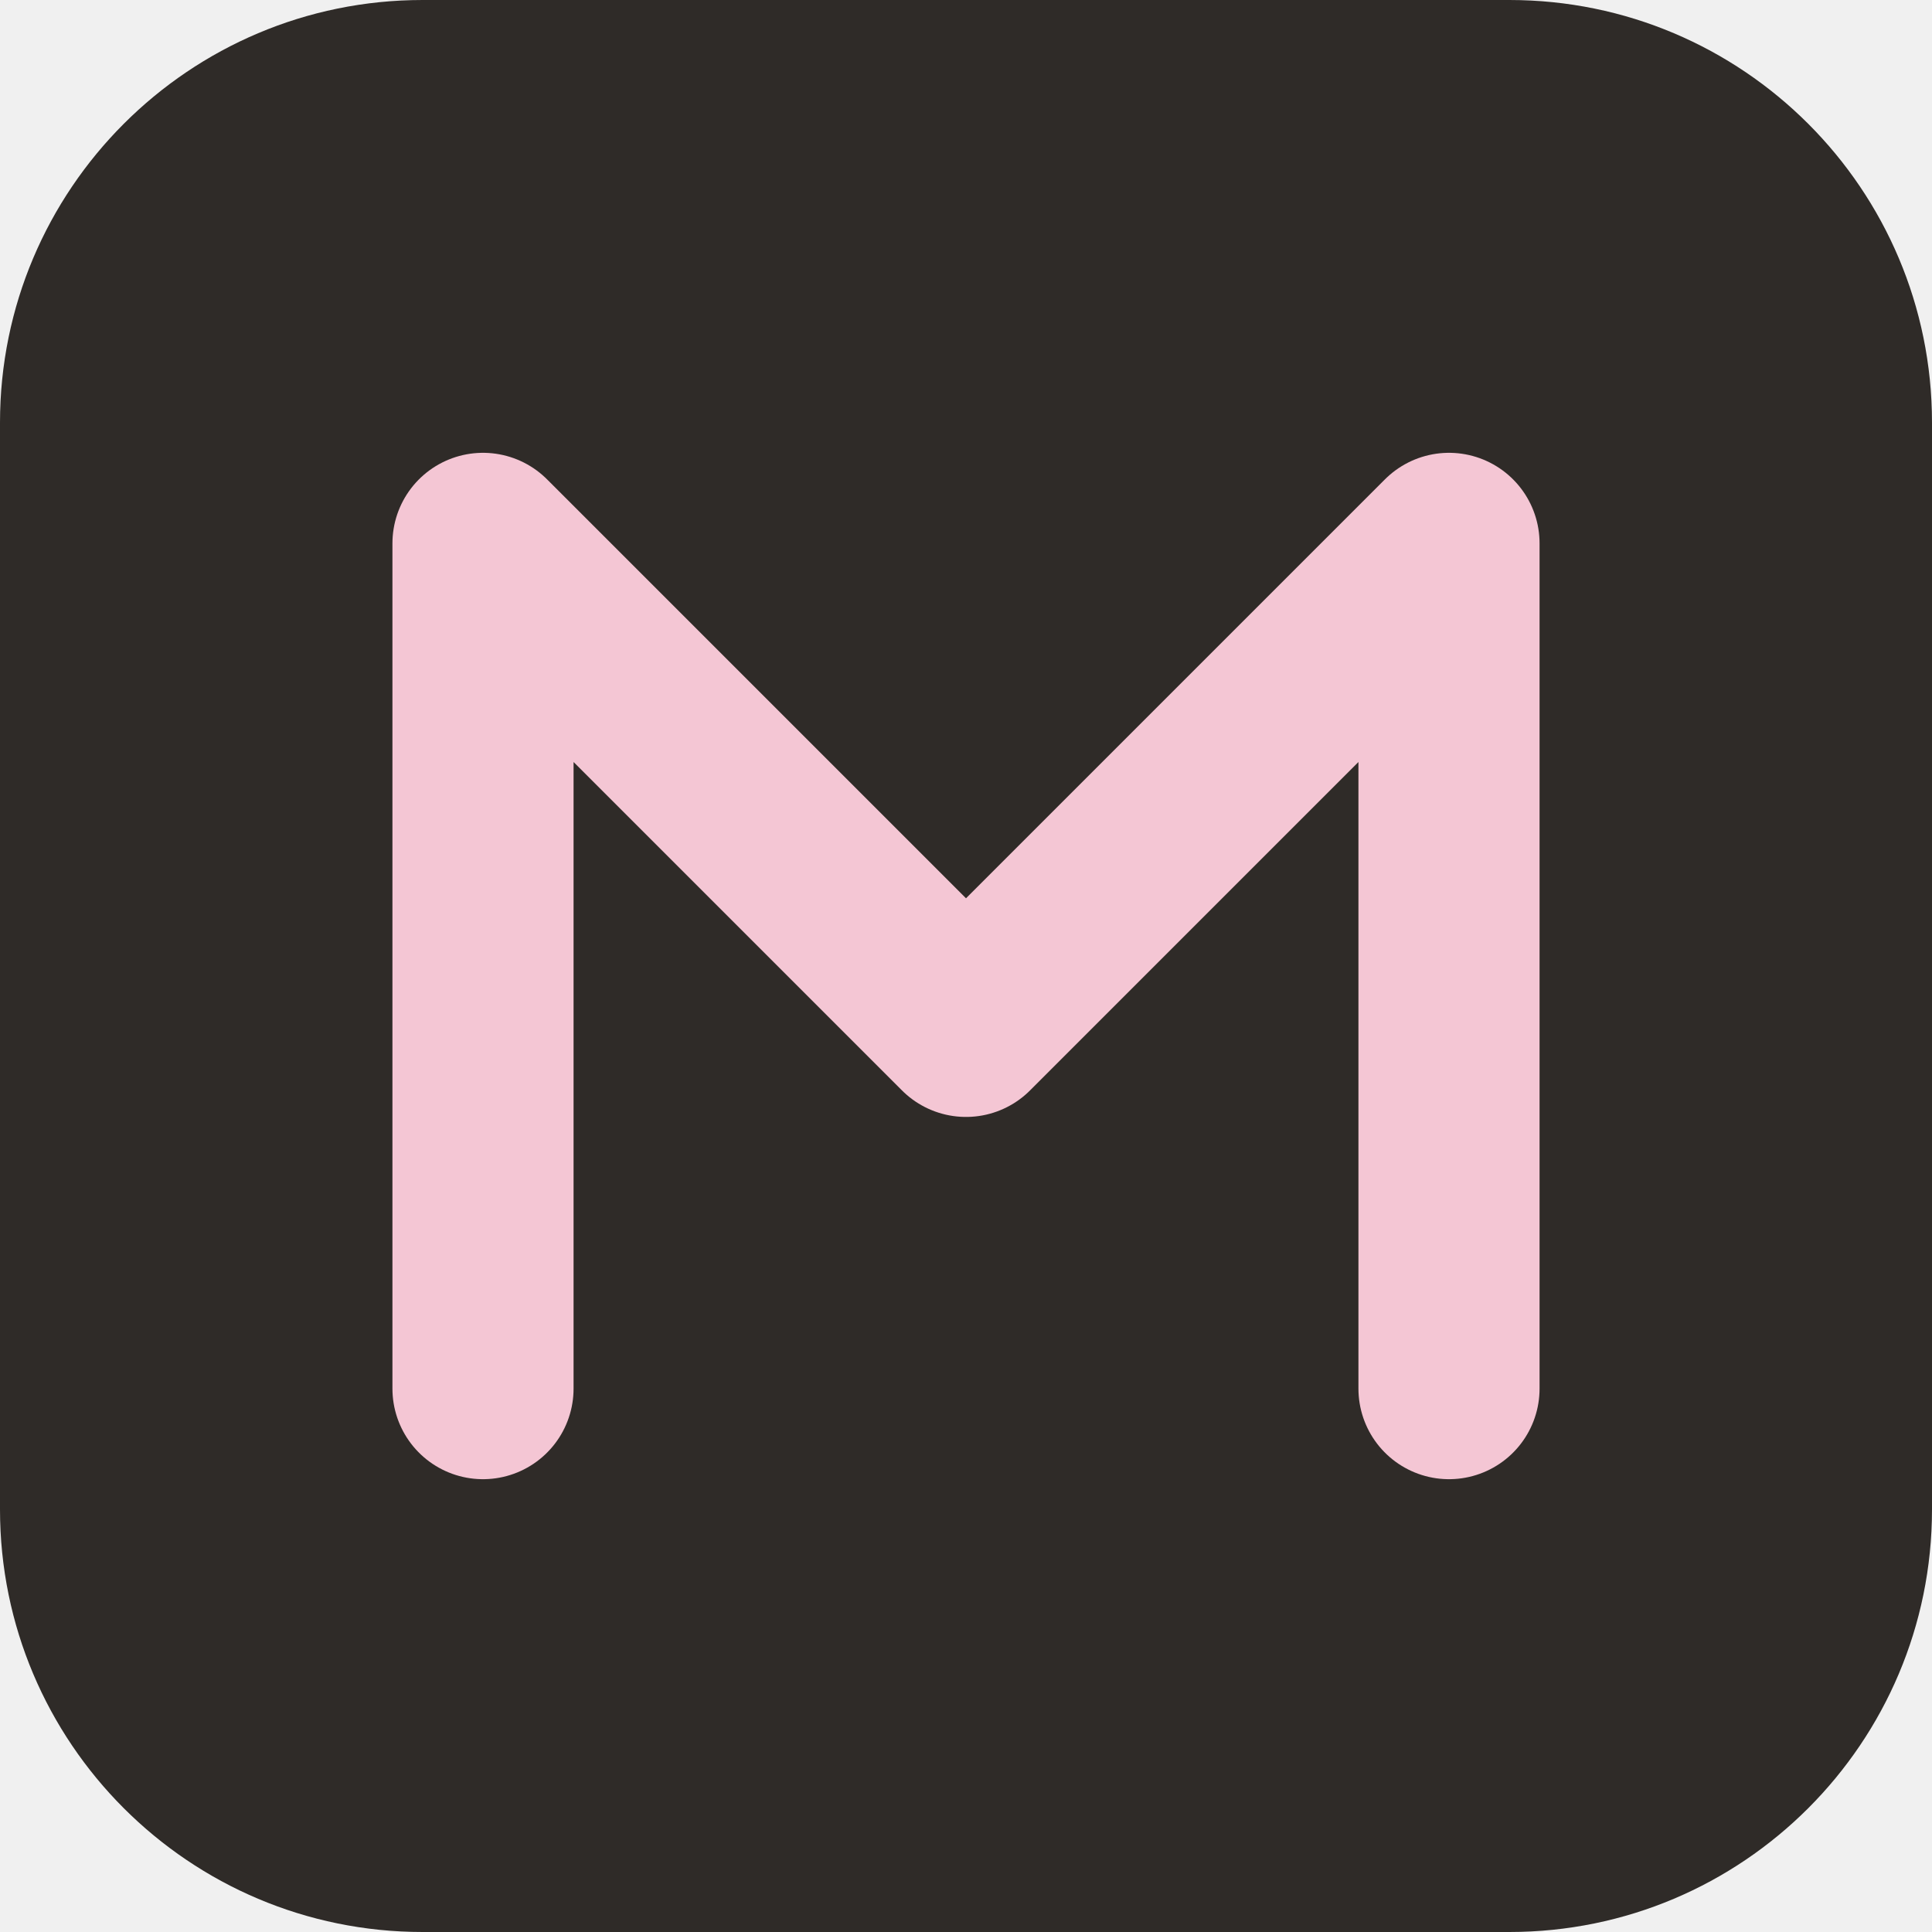
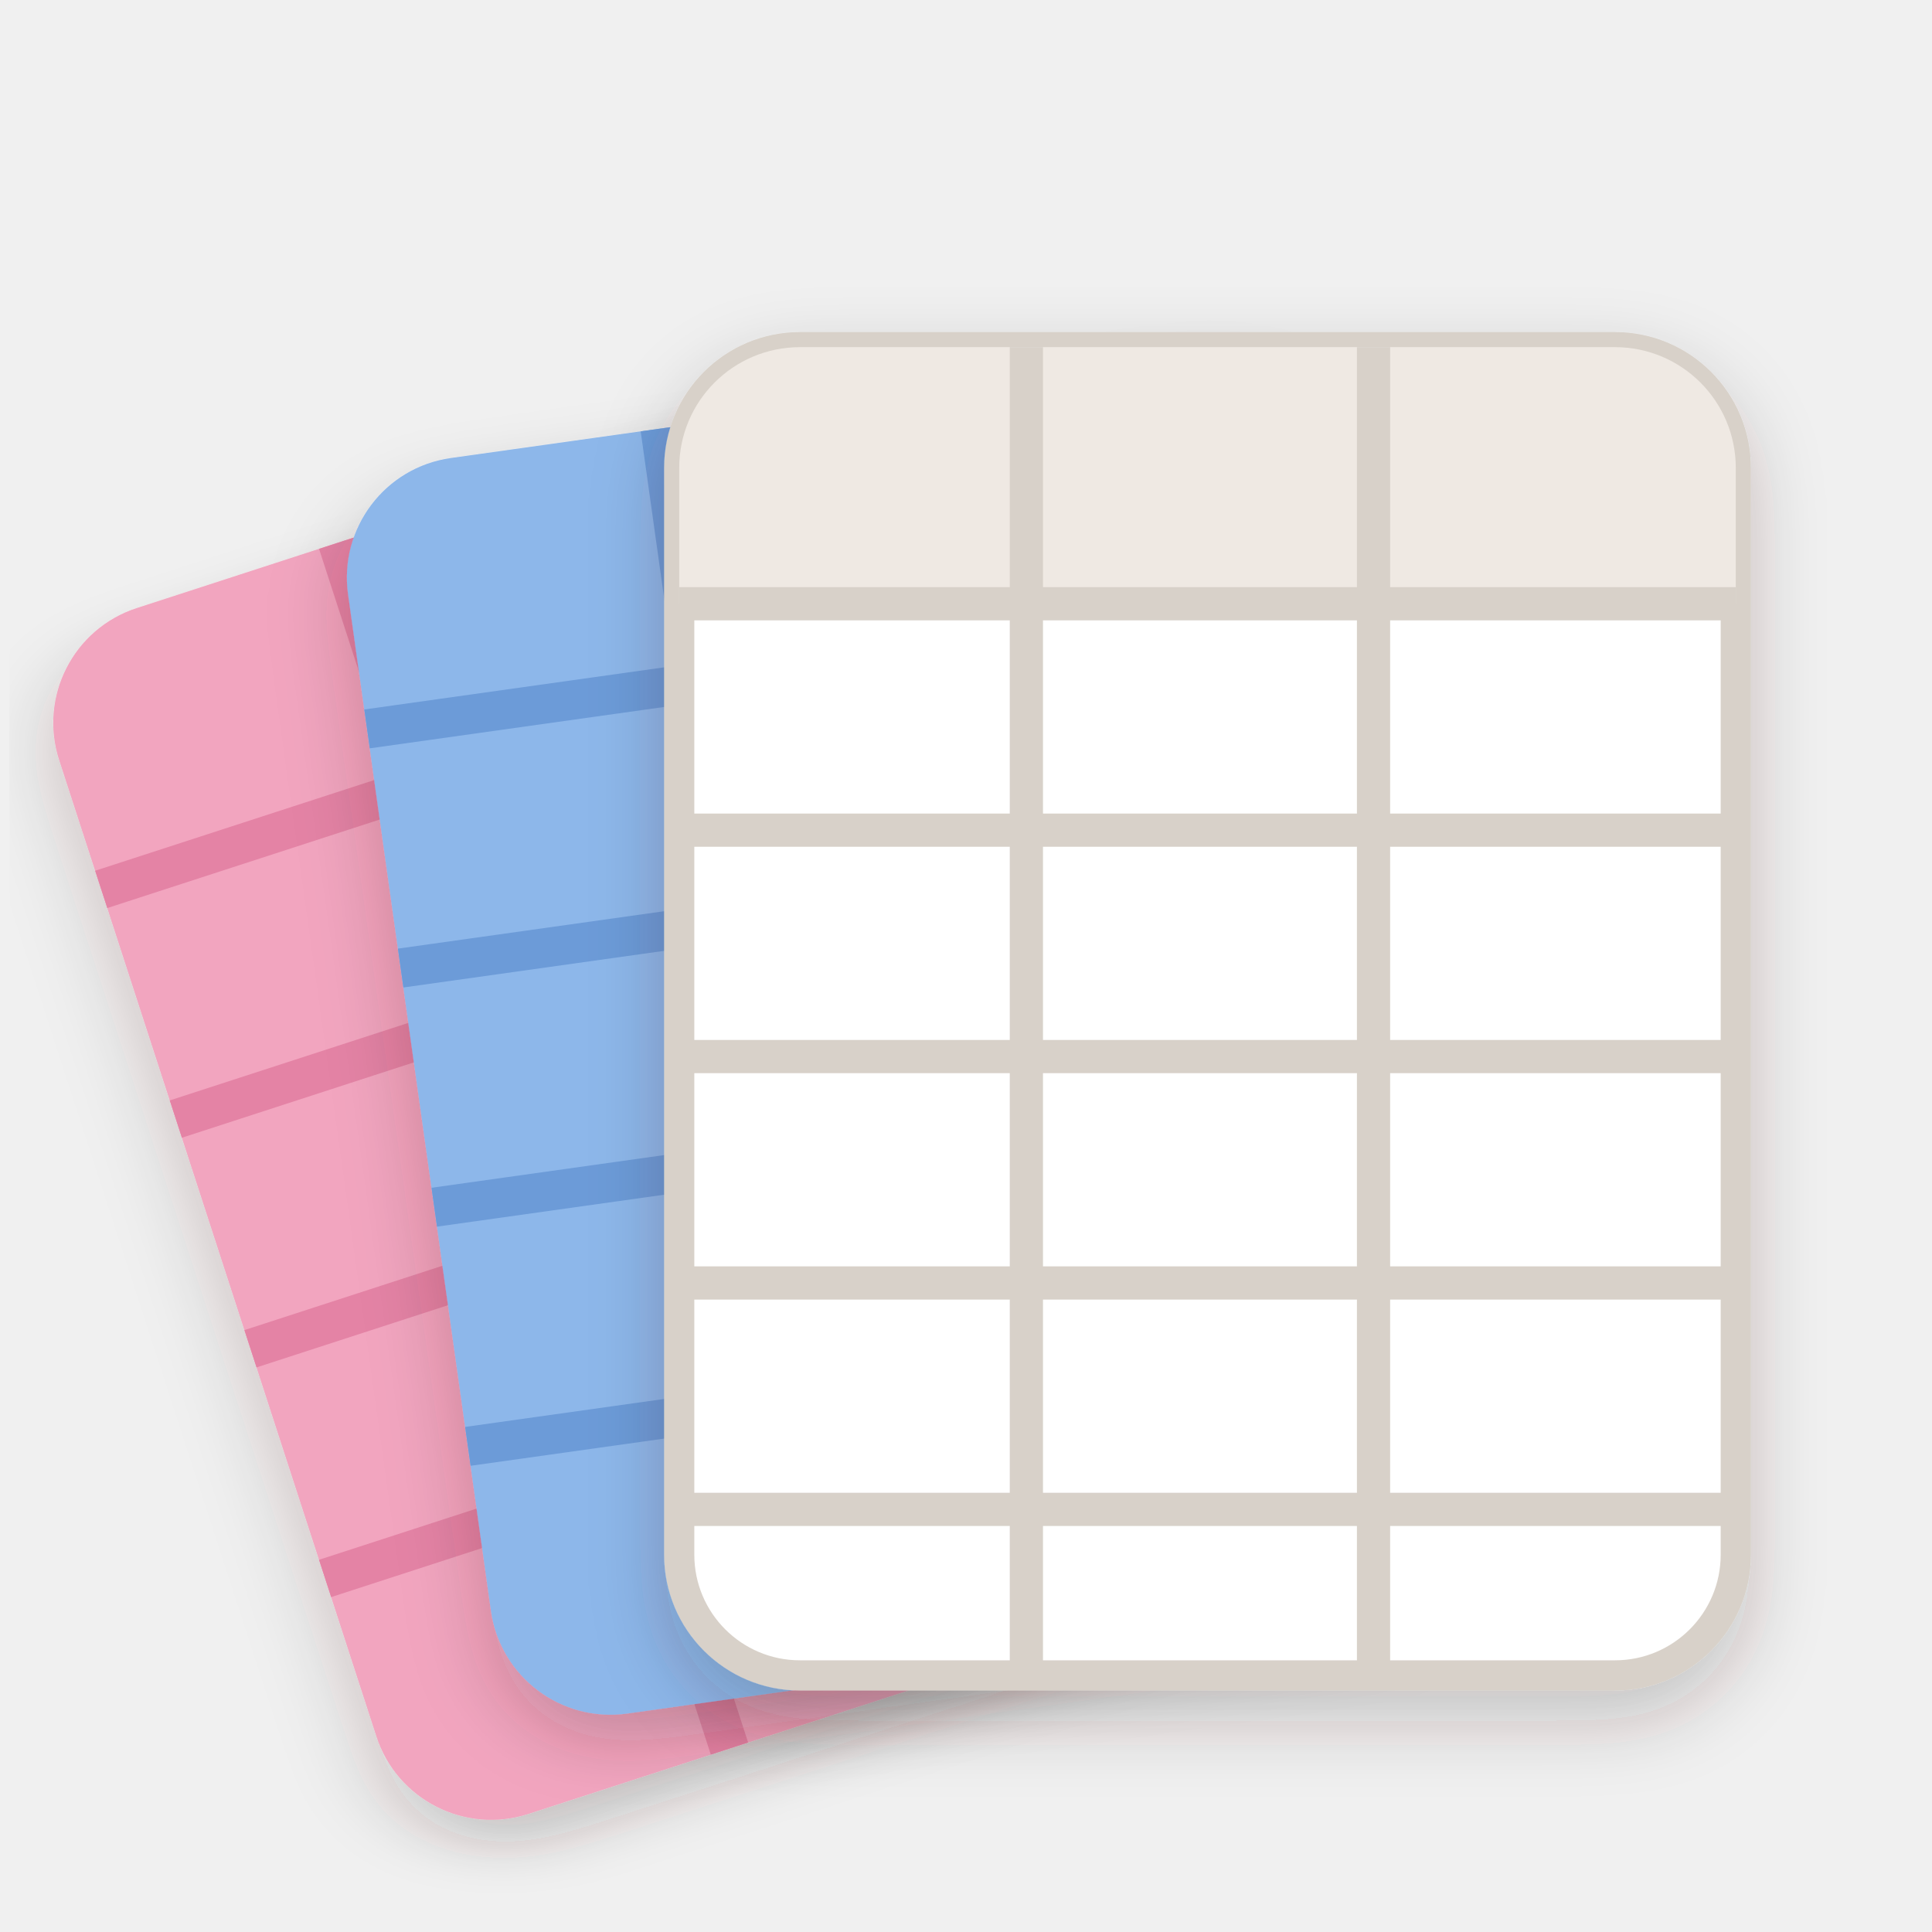
<svg xmlns="http://www.w3.org/2000/svg" viewBox="0 0 64 64">
-   <rect width="64" height="64" rx="14" fill="#2f2b28" />
-   <path d="M16 46V18l16 16 16-16v28" fill="none" stroke="#f4c6d4" stroke-width="6" stroke-linecap="round" stroke-linejoin="round" />
+   <defs>
+     <filter id="s" x="-20%" y="-20%" width="140%" height="140%">
+       <feDropShadow dx="0" dy="1" stdDeviation="1.2" flood-color="#3a2a2a" flood-opacity="0.22" />
+     </filter>
+   </defs>
+   <g transform="rotate(-18 24 38)" filter="url(#s)">
+     <rect x="7" y="15" width="33" height="42" rx="4" fill="#f2a5bf" />
+     <path d="M7 23.5h33M7 31.5h33M7 39.5h33M7 47.5h33M18 15v42M29 15v42" stroke="#e483a5" stroke-width="1.3" />
+   </g>
+   <g transform="rotate(-8 32 36)" filter="url(#s)">
+     <rect x="14" y="13" width="33" height="42" rx="4" fill="#8db7ea" />
+     <path d="M14 21.5h33M14 29.5h33M14 37.5h33M14 45.5h33M25 13v42M36 13v42" stroke="#6c9bd8" stroke-width="1.3" />
+   </g>
+   <g filter="url(#s)">
+     <rect x="22.5" y="11.5" width="35" height="44" rx="4" fill="#ffffff" stroke="#d8d1c9" stroke-width="1" />
+     <path d="M22.5 15.5a4 4 0 0 1 4-4h27a4 4 0 0 1 4 4v4.5h-35z" fill="#efe9e3" />
+     <path d="M22.5 20h35M22.5 27.5h35M22.5 35h35M22.5 42.5h35M22.5 50h35M34 11.5v44M45.5 11.5v44" stroke="#d8d1c9" stroke-width="1.1" />
+   </g>
</svg>
